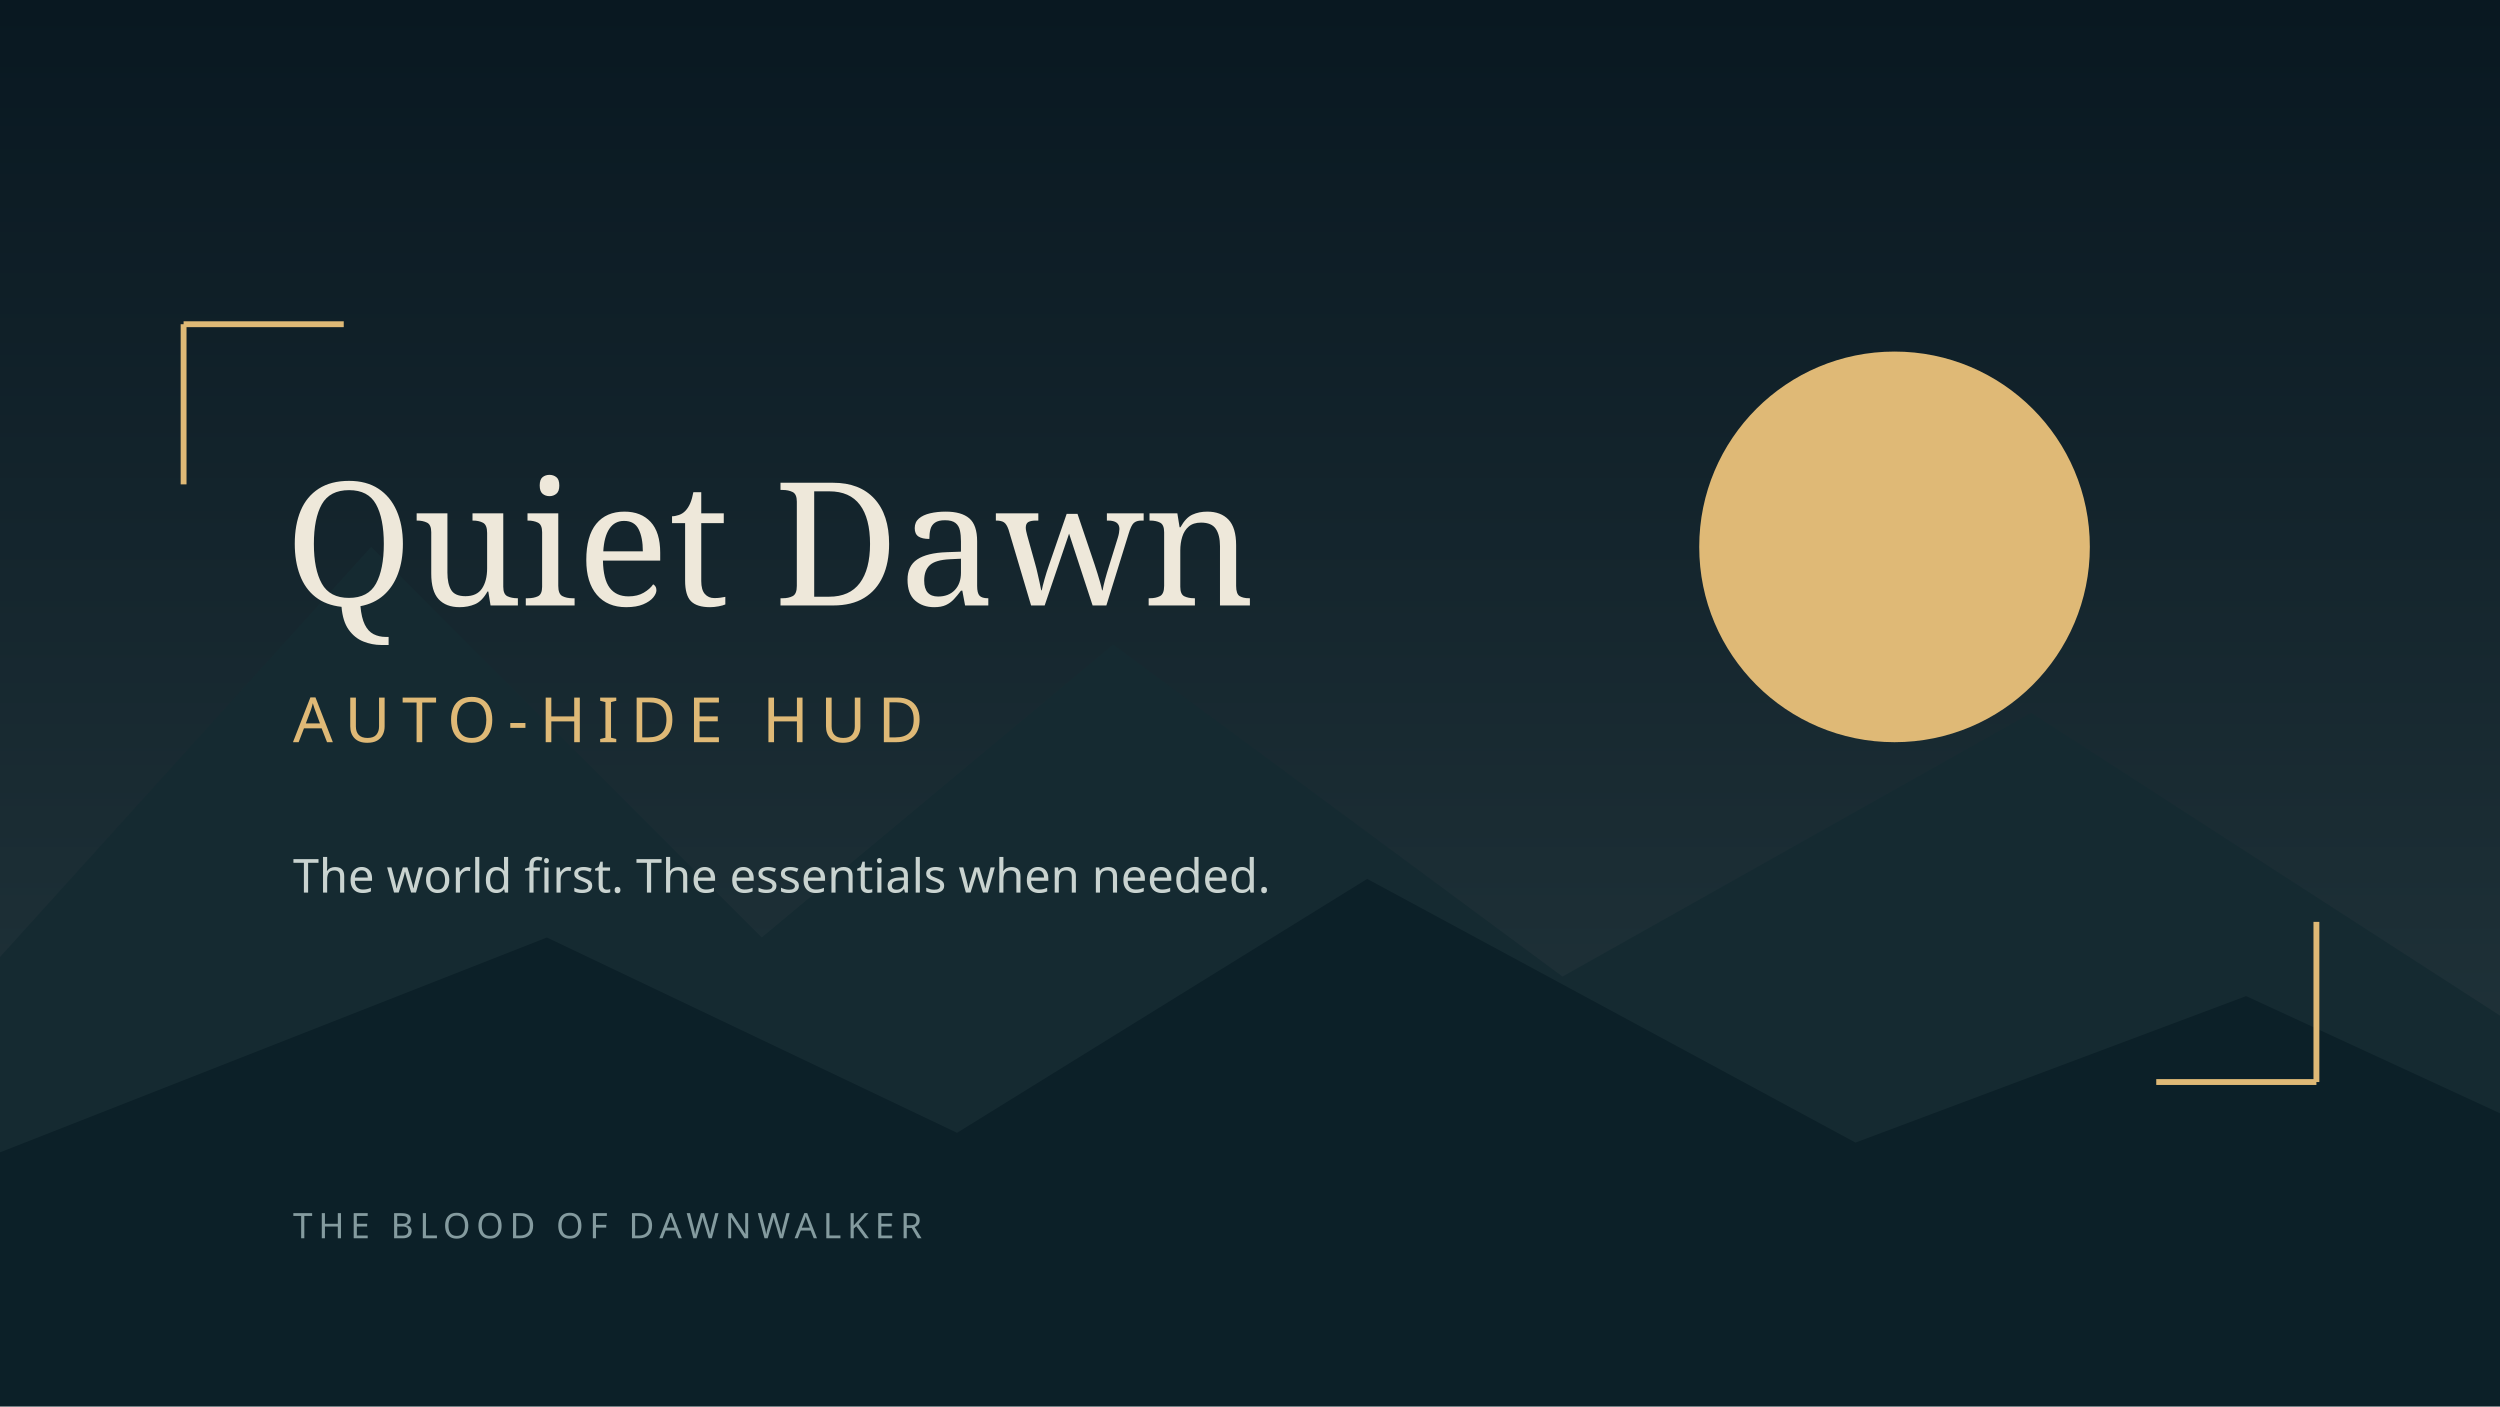
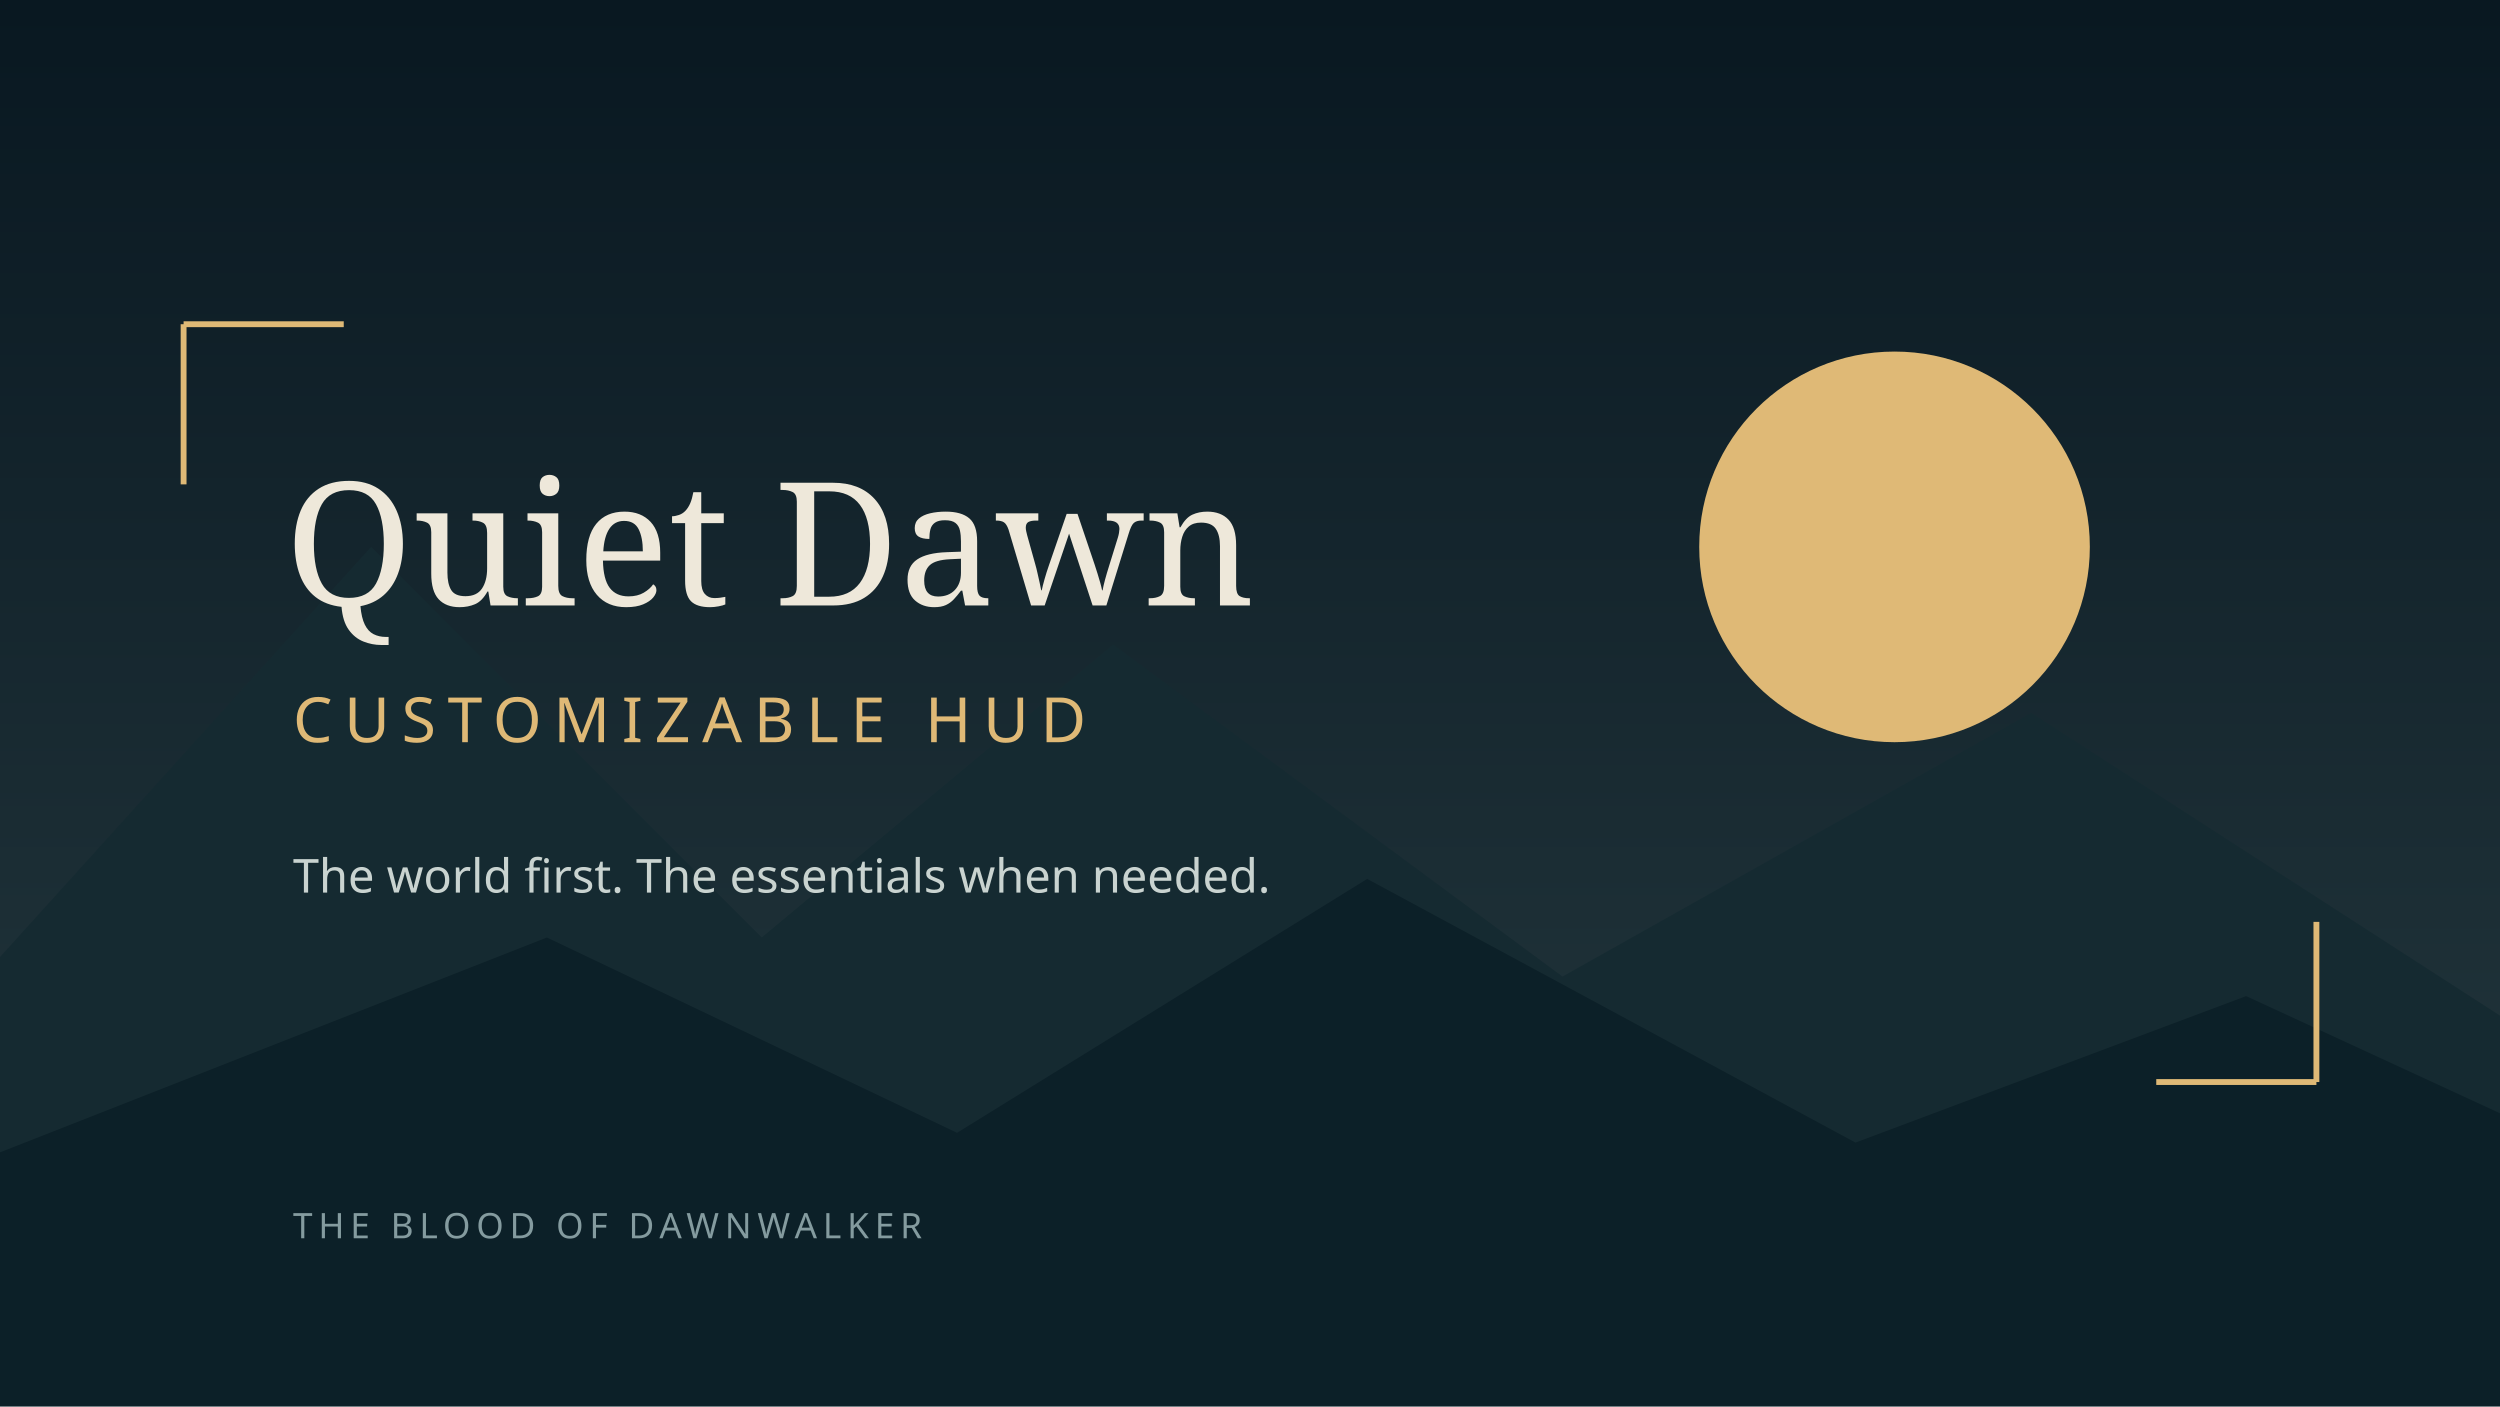
<svg xmlns="http://www.w3.org/2000/svg" width="1280" height="720" viewBox="0 0 1280 720">
  <defs>
    <linearGradient id="sky" x2="0" y2="1">
      <stop stop-color="#091821" />
      <stop offset="1" stop-color="#263a40" />
    </linearGradient>
  </defs>
  <rect width="1280" height="720" fill="url(#sky)" />
  <circle cx="970" cy="280" r="100" fill="#dfb976" />
  <path d="M0 490L190 280 390 480 570 330 800 500 1040 365 1280 520V720H0Z" fill="#152a31" />
  <path d="M0 590L280 480 490 580 700 450 950 585 1150 510 1280 570V720H0Z" fill="#0c2028" />
  <path d="M94 166H176M94 166V248M1186 554H1104M1186 554V472" fill="none" stroke="#dfb976" stroke-width="3" />
  <text x="146" y="310" fill="#eee8da" font-family="Georgia,serif" font-size="88">Quiet Dawn</text>
-   <text x="150" y="380" fill="#dfb976" font-family="sans-serif" font-size="32" letter-spacing="6">AUTO-HIDE HUD</text>
+   <text x="150" y="380" fill="#dfb976" font-family="sans-serif" font-size="32" letter-spacing="6">CUSTOMIZABLE HUD</text>
  <text x="150" y="457" fill="#c9d3d0" font-family="sans-serif" font-size="24">The world first. The essentials when needed.</text>
  <text x="150" y="634" fill="#849b9f" font-family="sans-serif" font-size="18" letter-spacing="3">THE BLOOD OF DAWNWALKER</text>
</svg>
